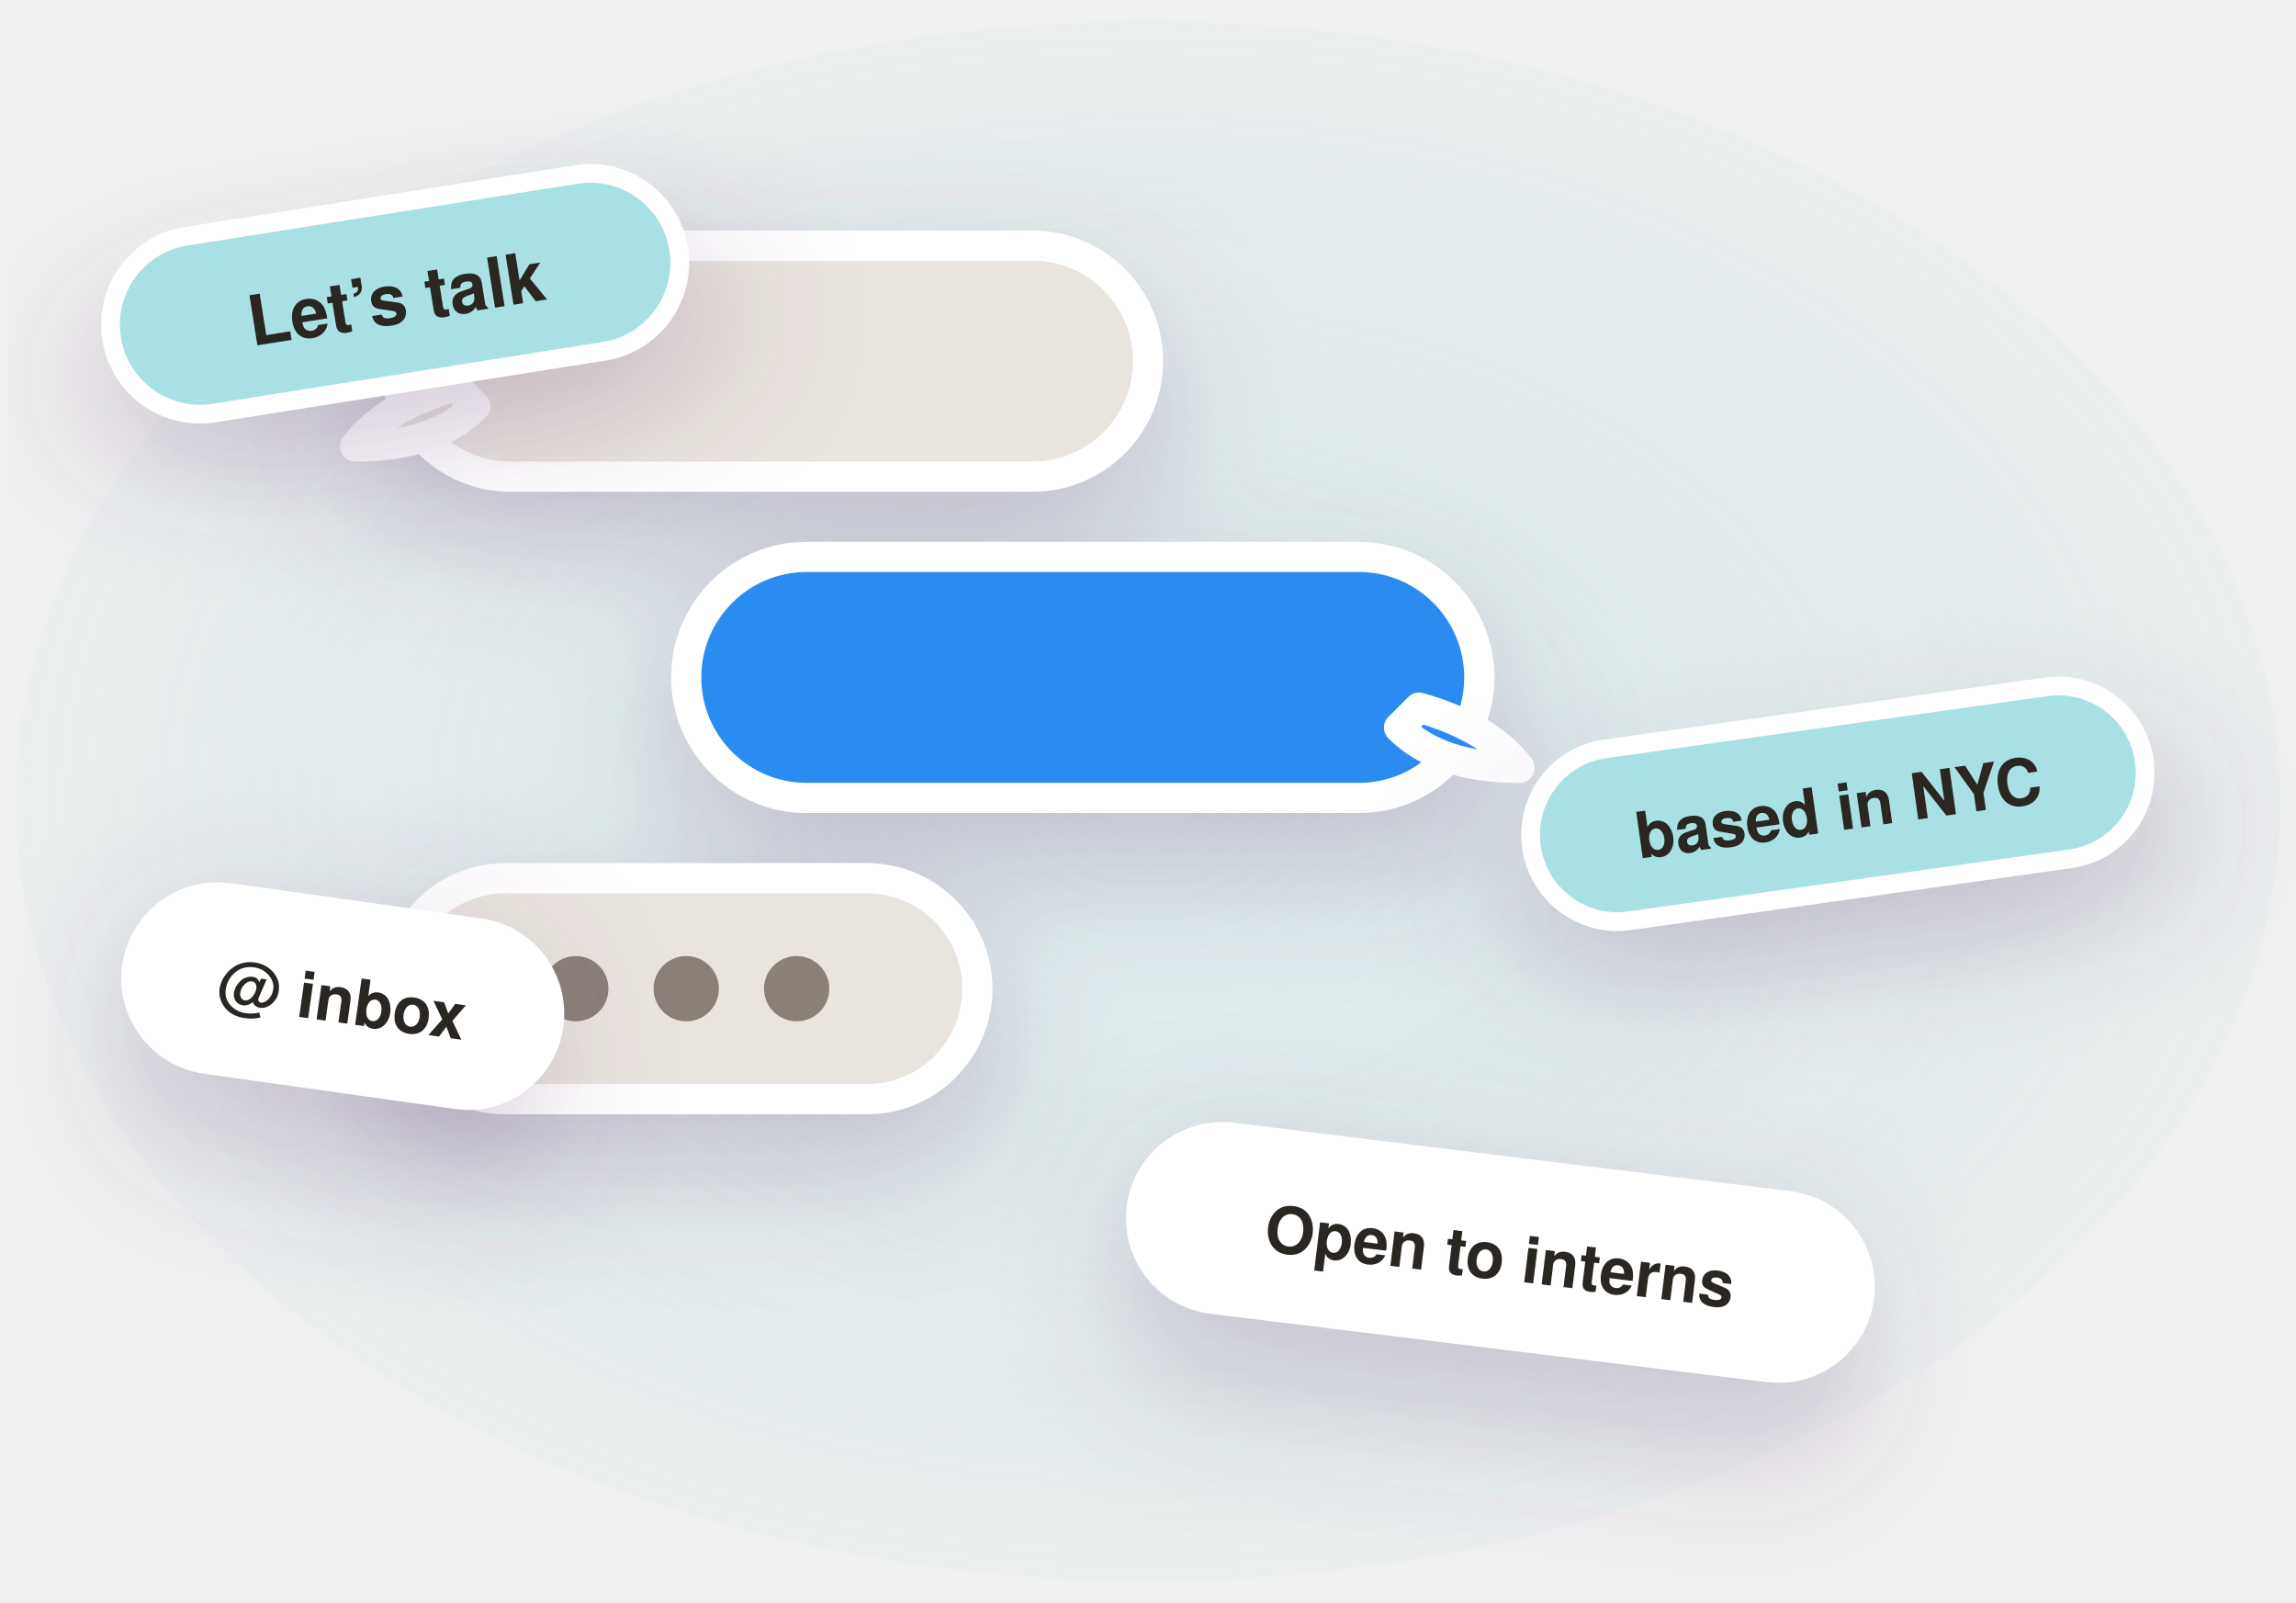
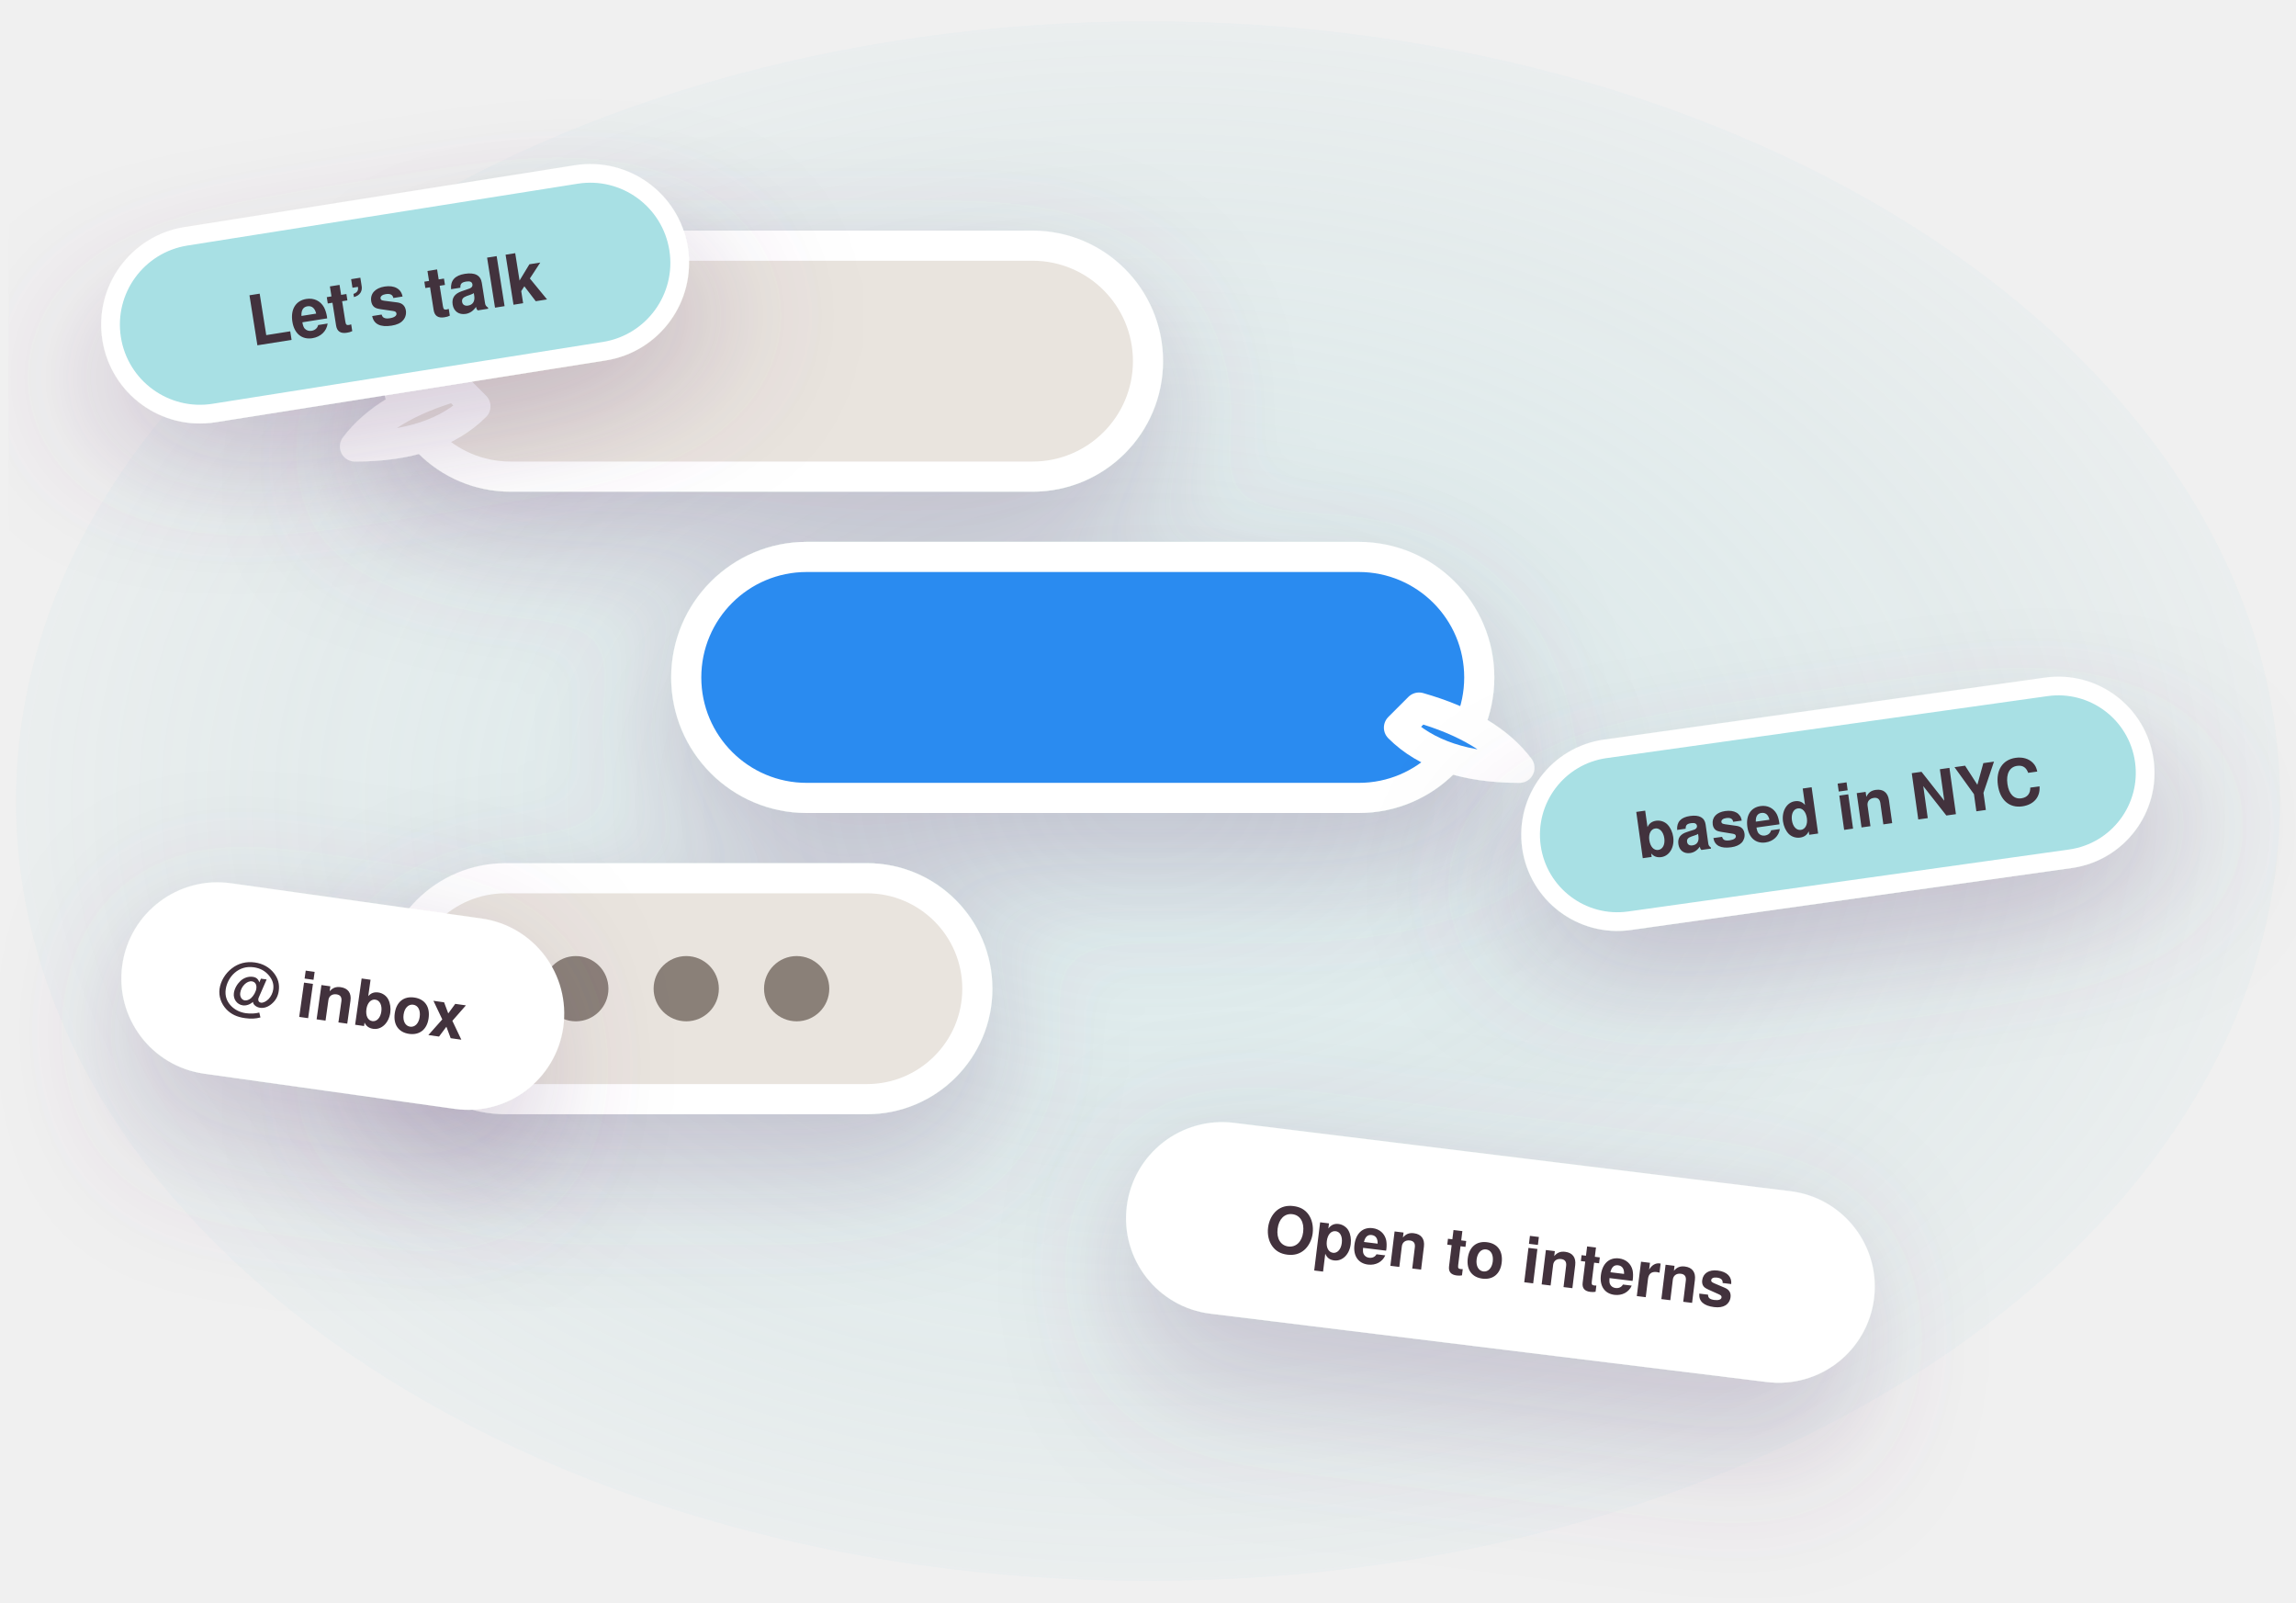
<svg xmlns="http://www.w3.org/2000/svg" viewBox="0 0 430 300" width="430" height="300">
  <defs>
    <filter id="d" x="-30%" y="-30%" width="170%" height="170%">
      <feDropShadow dx="0" dy="10" stdDeviation="13" flood-color="#6B4A7A" flood-opacity="0.28" />
    </filter>
    <radialGradient id="g" cx="50%" cy="50%" r="62%">
      <stop offset="0" stop-color="#A8E0E4" stop-opacity="0.24" />
      <stop offset="1" stop-color="#55B4BC" stop-opacity="0" />
    </radialGradient>
    <filter id="cut" x="-30%" y="-30%" width="160%" height="160%">
      <feDropShadow dx="0" dy="10" stdDeviation="12" flood-color="#6B4A7A" flood-opacity="0.30" />
    </filter>
  </defs>
  <ellipse cx="215" cy="150" rx="212" ry="146" fill="url(#g)" />
  <g transform="translate(74 46) scale(0.94)" filter="url(#d)">
    <rect x="0" y="0" width="150" height="46" rx="23.0" fill="#E9E4DE" stroke="#FFFFFF" stroke-width="6" stroke-linejoin="round" stroke-linecap="round" />
    <path d="M12 28q-14 4-20 12 16 0 24-8z" fill="#E9E4DE" stroke="#FFFFFF" stroke-width="6" stroke-linejoin="round" stroke-linecap="round" />
    <rect x="58" y="62" width="158" height="48" rx="24.0" fill="#2C8BF0" stroke="#FFFFFF" stroke-width="6" stroke-linejoin="round" stroke-linecap="round" />
    <path d="M204 92q14 4 20 12-16 0-24-8z" fill="#2C8BF0" stroke="#FFFFFF" stroke-width="6" stroke-linejoin="round" stroke-linecap="round" />
    <rect x="0" y="126" width="116" height="44" rx="22.0" fill="#E9E4DE" stroke="#FFFFFF" stroke-width="6" stroke-linejoin="round" stroke-linecap="round" />
    <path d="M12 152q-14 4-20 12 16 0 24-8z" fill="#E9E4DE" stroke="#FFFFFF" stroke-width="6" stroke-linejoin="round" stroke-linecap="round" />
    <circle cx="36" cy="148" r="6.5" fill="#8A8078" />
    <circle cx="58" cy="148" r="6.5" fill="#8A8078" />
    <circle cx="80" cy="148" r="6.5" fill="#8A8078" />
  </g>
  <g transform="rotate(-9 74.0 55.0)" filter="url(#d)">
    <rect x="18.5" y="36.5" width="111.0" height="37" rx="18.5" fill="#FFFFFF" />
    <rect x="22" y="40" width="104.0" height="30" rx="15.0" fill="#A8E0E4" />
-     <text x="74.0" y="60.5" text-anchor="middle" font-family="Helvetica Neue,Helvetica,Arial,sans-serif" font-size="13" font-weight="700" fill="#2A2521">Let’s talk</text>
+     <text x="74.0" y="60.5" text-anchor="middle" font-family="Helvetica Neue,Helvetica,Arial,sans-serif" font-size="13" font-weight="700" fill="#42323C">Let’s talk</text>
  </g>
  <g transform="rotate(7 281.0 234.5)" filter="url(#d)">
    <rect x="210.5" y="216.5" width="141.0" height="36" rx="18.0" fill="#FFFFFF" />
    <rect x="214" y="220" width="134.0" height="29" rx="14.5" fill="#FFFFFF" />
-     <text x="281.0" y="239.5" text-anchor="middle" font-family="Helvetica Neue,Helvetica,Arial,sans-serif" font-size="12" font-weight="700" fill="#2A2521">Open to interns</text>
+     <text x="281.0" y="239.5" text-anchor="middle" font-family="Helvetica Neue,Helvetica,Arial,sans-serif" font-size="12" font-weight="700" fill="#42323C">Open to interns</text>
  </g>
  <g transform="rotate(8 64.2 186.5)" filter="url(#d)">
    <rect x="22.5" y="168.5" width="83.4" height="36" rx="18.0" fill="#FFFFFF" />
    <rect x="26" y="172" width="76.4" height="29" rx="14.5" fill="#FFFFFF" />
-     <text x="64.2" y="191.5" text-anchor="middle" font-family="Helvetica Neue,Helvetica,Arial,sans-serif" font-size="12" font-weight="700" fill="#2A2521">@ inbox</text>
+     <text x="64.2" y="191.5" text-anchor="middle" font-family="Helvetica Neue,Helvetica,Arial,sans-serif" font-size="12" font-weight="700" fill="#42323C">@ inbox</text>
  </g>
  <g transform="rotate(-8 344.2 150.5)" filter="url(#d)">
    <rect x="284.5" y="132.5" width="119.4" height="36" rx="18.0" fill="#FFFFFF" />
    <rect x="288" y="136" width="112.4" height="29" rx="14.5" fill="#A8E0E4" />
-     <text x="344.2" y="155.5" text-anchor="middle" font-family="Helvetica Neue,Helvetica,Arial,sans-serif" font-size="12" font-weight="700" fill="#2A2521">based in NYC</text>
+     <text x="344.2" y="155.5" text-anchor="middle" font-family="Helvetica Neue,Helvetica,Arial,sans-serif" font-size="12" font-weight="700" fill="#42323C">based in NYC</text>
  </g>
</svg>
